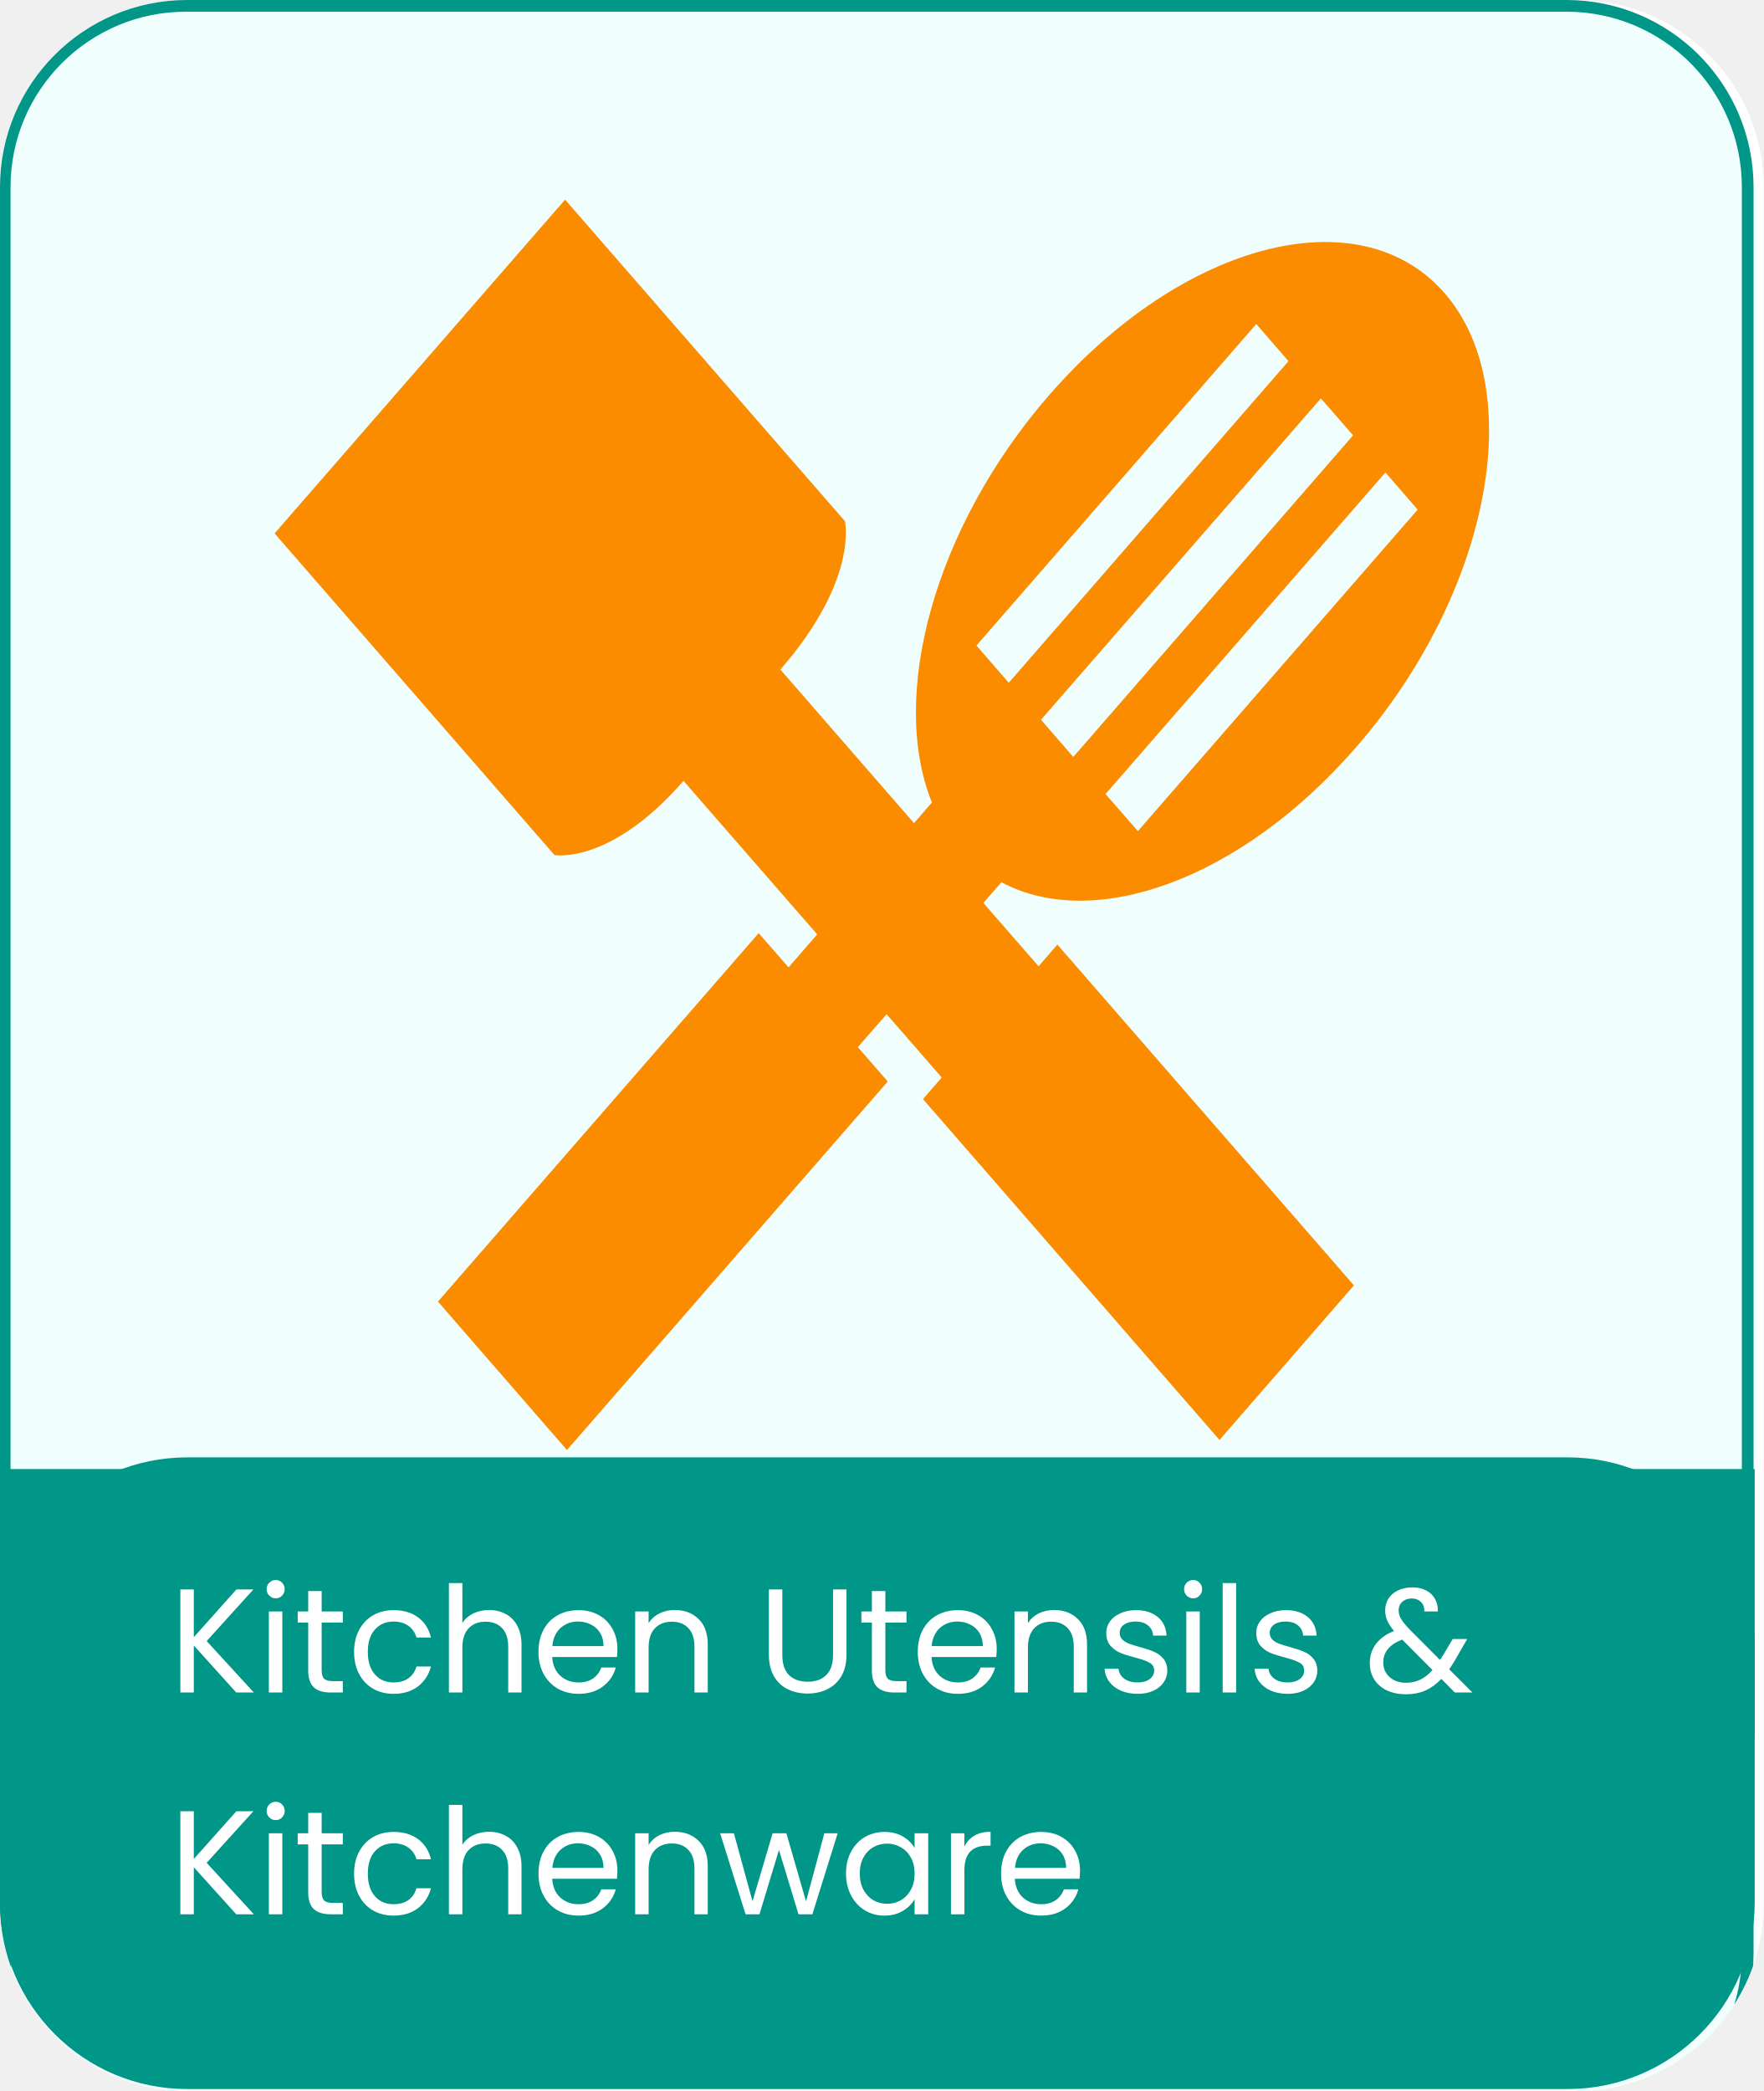
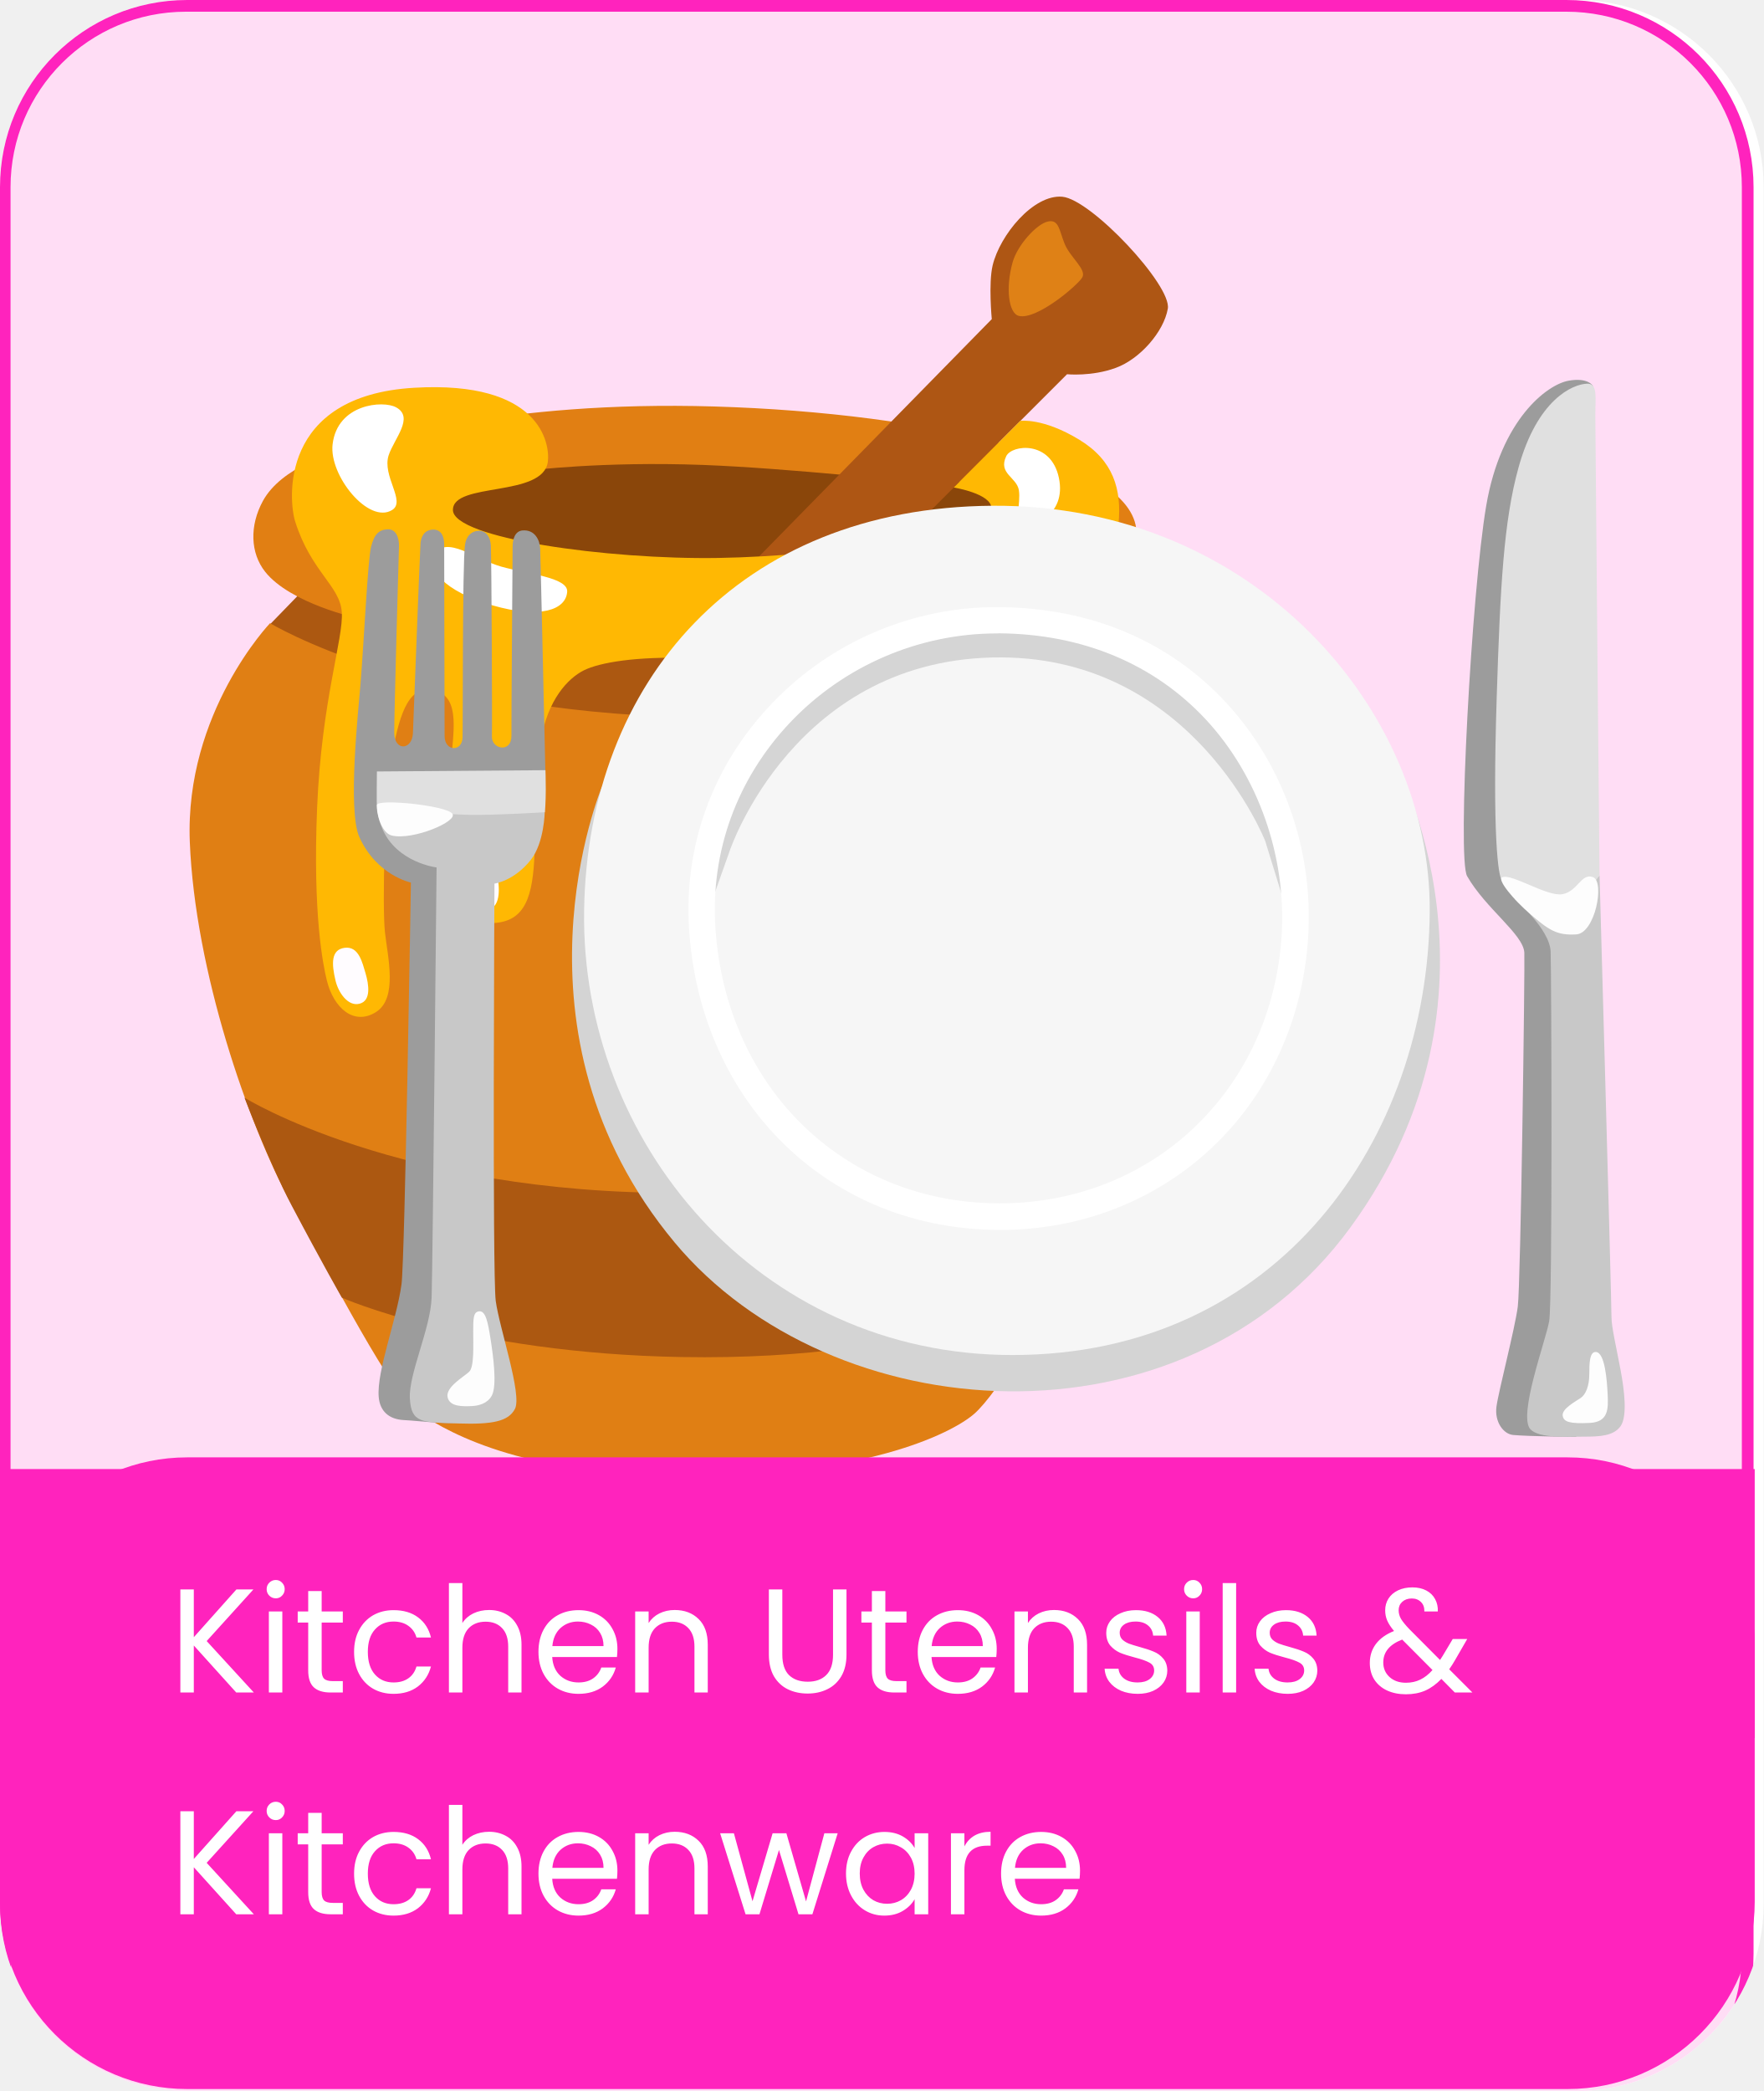
<svg xmlns="http://www.w3.org/2000/svg" width="167" height="198" viewBox="0 0 167 198" fill="none">
  <g clip-path="url(#clip0_3804_339)">
    <rect width="167" height="198" rx="17.72" fill="white" />
-     <rect x="0.444" y="0.554" width="165.046" height="201.6" rx="17.169" fill="#F0FFFE" stroke="#009688" stroke-width="1.108" />
-     <path d="M128.38 70.791C141.04 56.248 144.803 36.979 136.788 27.754C128.771 18.549 111.998 22.869 99.341 37.418C88.467 49.919 84.167 65.886 88.243 75.99L86.548 77.944L73.894 63.401C81.345 54.844 80.001 49.343 80.001 49.343L53.508 18.904L26 50.509L52.499 80.964C52.499 80.964 57.753 81.944 64.72 73.941L77.38 88.478L74.667 91.602L71.839 88.358L41.469 123.249L53.687 137.307L84.062 102.406L81.228 99.155L83.955 96.038L89.172 102.031L87.393 104.073L115.473 136.352L128.204 121.714L100.121 89.442L98.344 91.498L93.115 85.498L94.826 83.543C103.607 88.234 117.505 83.299 128.38 70.791ZM134.238 48.258L107.747 78.7L104.684 75.189L131.185 44.74L134.238 48.258ZM128.124 41.223L101.628 71.677L98.573 68.153L125.075 37.725L128.124 41.223ZM118.956 30.686L122.008 34.197L95.521 64.652L92.46 61.127L118.956 30.686Z" fill="#FB8C00" />
-     <rect y="138" width="166.154" height="59.815" rx="17.723" fill="#009688" />
-     <rect y="139.108" width="166.154" height="25.477" fill="#009688" />
+     <rect x="0.444" y="0.554" width="165.046" height="201.6" rx="17.169" fill="#FFDDF5" stroke="#FF23BD" stroke-width="1.108" />
+     <path d="M29.32 55.252L25.369 59.323L49.929 82.332C49.929 82.332 106.014 69.512 106.014 69.028C106.014 68.545 106.256 59.918 106.256 59.918C106.256 59.918 105.51 58.93 105.017 58.406C104.523 57.882 101.902 55.544 101.902 55.544L29.32 55.252Z" fill="#AC5811" />
+     <path d="M40.565 44.578L41.946 52.591L84.486 57.096L99.25 46.584L73.229 41.827L40.565 44.578Z" fill="#8A460A" />
+     <path d="M33.916 58.558C33.916 58.558 27.497 57.157 25.108 54.144C23.697 52.36 23.616 49.78 24.896 47.432C26.65 44.237 31.558 42.735 33.755 42.282C35.952 41.828 47.461 37.888 67.688 38.492C87.915 39.097 107.991 43.572 107.608 50.687C107.225 57.802 98.971 57.731 98.971 57.731L97.761 45.537L86.756 45.658C86.756 45.658 74.733 44.338 66.559 44.025C57.015 43.672 50.112 44.549 50.112 44.549L36.779 46.898L33.916 58.558Z" fill="#E17F13" />
+     <path d="M71.185 53.397C71.487 53.095 93.911 30.218 93.911 30.218C93.911 30.218 93.588 26.842 93.991 25.138C94.677 22.256 97.851 18.396 100.582 18.628C103.314 18.86 110.963 27.033 110.58 29.23C110.197 31.427 107.929 34.007 105.652 34.834C103.384 35.67 101.036 35.438 101.036 35.438L82.089 54.385L71.185 53.397Z" fill="#AE5614" />
+     <path d="M96.489 29.916C98.172 30.309 102.022 27.034 102.475 26.278C102.929 25.522 101.336 24.383 100.812 23.093C100.288 21.803 100.278 20.745 99.22 20.977C98.162 21.208 96.348 23.194 95.884 24.837C95.199 27.265 95.501 29.694 96.489 29.916Z" fill="#DF8116" />
+     <path d="M25.571 59.011C25.571 59.011 17.488 67.467 17.972 79.712C18.466 91.957 23.485 106.419 27.526 113.887C31.567 121.355 37.201 132.138 39.408 133.61C41.615 135.081 48.166 139.465 63.535 139.737C81.696 140.06 90.192 135.696 92.268 133.861C94.354 132.027 99.544 124.186 104.321 111.931C109.098 99.677 112.525 89.024 112.404 77.636C112.283 66.247 106.226 59.938 106.226 59.938C106.226 59.938 90.907 68.535 65.067 67.92C39.227 67.305 25.571 59.011 25.571 59.011Z" fill="#E07F14" />
+     <path d="M64.539 128.5C88.424 128.923 99.903 122.12 99.903 122.12C99.903 122.12 102.272 116.96 103.693 113.574C105.164 110.037 107.119 104.494 107.119 104.494C107.119 104.494 97.837 112.818 64.499 112.959C37.772 113.07 23.148 103.939 23.148 103.939C23.148 103.939 25.547 110.228 27.603 114.128C30.506 119.631 32.37 122.876 32.37 122.876C32.37 122.876 44.202 128.147 64.539 128.5Z" fill="#AC5811" />
+     <path d="M51.877 43.713C52.088 41.969 51.141 36.023 39.219 36.718C26.379 37.464 27.336 47.462 27.951 49.387C29.453 54.144 32.204 55.474 32.365 57.973C32.537 60.472 30.451 66.308 30.027 76.487C29.604 86.666 30.602 91.412 30.944 92.823C31.589 95.464 33.524 97.157 35.611 95.827C37.697 94.496 36.699 90.576 36.447 88.238C36.195 85.9 36.397 75.297 37.153 71.296C37.898 67.295 38.815 64.725 41.234 65.401C43.653 66.076 42.877 69.482 42.706 72.314C42.534 75.146 42.454 80.568 42.786 83.239C43.119 85.91 44.52 87.532 46.767 87.401C49.78 87.23 50.456 84.821 50.617 80.82C50.788 76.819 50.536 74.068 51.202 70.147C51.867 66.227 53.782 64.232 55.283 63.476C56.785 62.73 60.201 62.145 65.371 62.307C70.541 62.468 74.623 62.811 76.205 65.058C77.787 67.305 78.291 72.728 81.204 74.894C84.127 77.061 87.453 74.894 88.541 77.232C89.629 79.571 90.294 85.073 90.375 91.493C90.456 97.913 89.71 106.247 89.206 109.835C88.702 113.423 87.473 118.502 89.125 121.092C90.405 123.088 93.207 122.675 94.457 120.175C95.707 117.676 96.462 112.173 97.037 105.834C97.621 99.495 97.873 79.49 98.125 77.071C98.377 74.652 100.161 69.2 102.711 61.228C105.482 52.551 108.637 45.557 102.197 41.636C98.76 39.54 96.614 39.853 96.614 39.853L90.315 46.162C90.315 46.162 93.903 46.746 93.872 48.127C93.832 50.525 78.533 52.662 68.022 52.833C57.51 53.005 42.887 50.959 42.887 48.288C42.887 45.617 51.453 47.129 51.877 43.713Z" fill="#FFB803" />
+     <path d="M95.278 43.199C94.492 44.852 96.266 45.174 96.478 46.414C96.679 47.654 95.984 49.589 96.81 49.79C97.636 49.992 101.013 48.843 100.267 45.255C99.521 41.667 95.792 42.1 95.278 43.199ZM80.564 63.133C79.526 63.385 79.566 66.58 81.018 69.483C82.62 72.698 85.26 72.738 85.875 71.67C86.49 70.601 84.807 69.483 83.688 67.507C82.046 64.575 81.592 62.892 80.564 63.133ZM41.139 52.501C40.332 53.841 42.045 55.998 46.621 57.318C51.197 58.639 53.585 57.732 53.706 56.038C53.807 54.658 49.876 54.345 47.447 53.65C45.008 52.955 42.247 50.647 41.139 52.501ZM37.51 38.573C36.271 37.888 31.947 38.24 31.494 42.07C31.141 45.033 34.92 49.679 37.138 48.288C38.458 47.462 36.15 45.074 36.805 43.098C37.339 41.516 39.244 39.52 37.51 38.573Z" fill="white" />
+     <path d="M44.678 80.055C43.378 80.287 43.549 82.978 43.841 83.955C44.133 84.933 44.758 86.505 46.29 86.112C47.459 85.81 47.308 83.885 47.056 82.756C46.794 81.617 46.129 79.793 44.678 80.055ZM32.634 89.75C31.344 89.921 31.385 91.232 31.768 92.844C32.04 94.003 32.957 95.333 34.055 95.041C35.154 94.749 34.932 93.247 34.61 92.149C34.317 91.191 33.985 89.569 32.634 89.75Z" fill="#FFFCFF" />
+     <path d="M91.246 113.704C89.876 113.775 89.977 115.518 89.926 117.242C89.876 118.965 89.846 120.225 91.095 120.225C92.355 120.225 92.294 117.937 92.325 116.879C92.355 115.821 92.708 113.634 91.246 113.704Z" fill="white" />
+     <path d="M150.819 36.53C150.819 36.53 150.379 35.72 148.529 36.05C146.489 36.41 142.119 39.72 140.729 47.89C139.339 56.06 137.969 81.31 138.919 82.96C140.669 86.03 144.259 88.48 144.339 90.21C144.399 91.51 143.999 121.57 143.719 123.72C143.439 125.86 141.899 131.71 141.699 133.2C141.509 134.66 142.369 135.8 143.279 135.88C144.769 136.02 149.249 136.06 149.249 136.06L150.819 36.53ZM51.639 72.95C51.639 72.95 51.189 52.86 51.149 51.92C51.109 51.15 50.649 50.12 49.459 50.23C48.769 50.3 48.539 51.05 48.539 51.76C48.539 52.99 48.409 68.49 48.429 69.65C48.449 71.33 46.539 70.96 46.579 69.73C46.619 68.5 46.539 52.71 46.479 51.64C46.429 50.83 46.019 50.26 45.349 50.26C44.689 50.26 44.139 50.73 44.029 51.6C43.779 53.45 43.839 68.72 43.799 69.84C43.749 71.22 42.099 71.17 42.099 69.69C42.099 68.21 42.059 52.78 42.059 51.55C42.059 50.9 41.849 50.11 40.969 50.15C40.119 50.19 39.859 50.91 39.819 51.45C39.739 52.6 39.149 68.42 39.099 69.45C38.999 71.07 37.329 71.13 37.329 69.37C37.329 67.6 37.739 52.96 37.779 51.73C37.809 50.96 37.509 50.08 36.709 50.12C35.909 50.16 35.449 50.54 35.139 51.77C34.819 53.06 34.479 60.54 34.129 64.86C33.949 67.12 32.889 76.74 34.029 79.27C35.679 82.91 38.909 83.57 38.909 83.57C38.909 83.57 38.339 119.27 38.019 121.61C37.559 124.99 35.659 129.81 35.859 132.27C35.969 133.63 36.829 134.4 38.249 134.47C39.669 134.54 42.509 134.91 43.309 134.69C43.659 134.6 43.799 112.5 43.799 112.5L44.149 77.78L51.639 72.95Z" fill="#9C9C9C" />
+     <path d="M36.121 75.029L51.581 76.879C51.581 76.879 51.541 79.789 50.271 81.409C48.671 83.439 46.821 83.669 46.821 83.669C46.821 83.669 46.611 120.599 46.941 123.179C47.281 125.749 49.461 132.059 48.761 133.409C48.141 134.599 46.631 134.899 43.361 134.789C39.921 134.679 38.941 134.759 38.811 132.429C38.681 130.099 40.771 125.819 40.871 122.849C40.971 119.879 41.341 82.139 41.341 82.139C41.341 82.139 37.601 81.699 36.211 78.499C35.141 75.999 36.121 75.029 36.121 75.029ZM148.421 86.199L143.391 85.109C143.391 85.109 146.771 87.949 146.831 90.139C146.901 92.329 147.021 123.249 146.691 125.109C146.361 126.969 143.711 134.069 144.921 135.349C145.751 136.219 148.481 136.039 150.001 136.039C151.521 136.039 152.781 135.969 153.451 135.049C154.111 134.119 153.811 131.639 153.461 129.779C153.061 127.619 152.591 125.669 152.591 124.719C152.591 122.999 151.461 82.899 151.461 82.899L148.421 86.199Z" fill="#C8C8C8" />
+     <path d="M150.29 36.331C148.9 36.371 145.56 37.841 143.78 44.301C142.39 49.341 142.06 55.391 141.72 66.121C141.31 79.031 141.85 83.091 142.25 83.421C142.65 83.751 148.88 86.341 148.88 86.341L151.46 82.891C151.46 82.891 151.06 41.071 151.06 39.351C151.06 37.631 151.31 36.301 150.29 36.331ZM35.69 73.051C35.69 73.051 35.65 76.031 35.69 76.311C35.73 76.591 42.03 77.121 44.51 77.161C46.99 77.201 51.6 76.911 51.6 76.911C51.6 76.911 51.68 75.911 51.68 74.761C51.68 73.761 51.65 72.931 51.65 72.931L35.69 73.051Z" fill="#E0E0E0" />
+     <path d="M37.109 79.121C39.109 79.591 43.459 77.751 42.819 77.031C42.129 76.251 35.769 75.621 35.689 76.221C35.609 76.811 36.049 78.871 37.109 79.121ZM46.569 132.151C47.089 131.191 46.689 128.301 46.449 126.781C46.209 125.261 45.999 124.081 45.349 124.171C44.809 124.251 44.809 124.851 44.809 126.121C44.809 127.381 44.909 129.431 44.429 129.891C43.949 130.351 42.199 131.331 42.379 132.281C42.559 133.221 43.799 133.181 44.709 133.141C45.279 133.111 46.149 132.931 46.569 132.151ZM151.119 128.021C150.529 127.981 150.489 129.021 150.489 130.131C150.489 131.231 150.159 132.051 149.669 132.381C149.179 132.711 147.889 133.401 147.969 134.041C148.049 134.671 148.689 134.821 150.509 134.741C152.329 134.661 152.289 133.371 152.229 132.061C152.169 130.751 151.979 128.081 151.119 128.021ZM142.239 83.071C141.749 83.281 143.249 85.141 144.949 86.601C146.709 88.111 147.449 88.581 149.249 88.481C151.049 88.381 151.969 83.491 150.849 83.061C149.719 82.631 149.399 84.421 147.939 84.671C146.489 84.931 143.139 82.681 142.239 83.071Z" fill="#FDFDFD" />
+     <path d="M56.991 74.519L132.061 72.019C132.061 72.019 144.091 94.04 127.861 116.24C112.011 137.93 78.701 135.43 63.881 117.65C47.271 97.71 56.991 74.519 56.991 74.519Z" fill="#D4D4D4" />
+     <path d="M93.95 47.89C69.99 48.06 55.66 64.5 55.31 86.18C54.96 108.04 71.74 128.31 95.87 128.31C121.05 128.31 135.21 107.86 135.38 86.35C135.54 67.28 118.77 47.71 93.95 47.89Z" fill="#F6F6F6" />
+     <path d="M66.867 86.841L69.117 80.51C69.117 80.51 75.287 62.151 94.837 62.251C113.057 62.35 119.807 79.65 119.807 79.65L121.877 86.361L122.977 82.581L120.377 73.561L111.577 63.331L96.747 58.73L84.367 60.471L74.237 66.9L67.487 77.341L66.867 86.841Z" fill="#D5D5D5" />
+     <path d="M94.66 116.46C78.65 116.46 66.34 104.6 65.25 88.01C64.73 80.1 67.48 72.53 73 66.71C78.61 60.77 86.49 57.4 94.66 57.49C103.25 57.57 110.63 60.67 116.02 66.45C121.52 72.35 124.38 80.47 123.87 88.71C122.9 104.45 110.92 116.11 95.38 116.46C95.13 116.45 94.89 116.46 94.66 116.46ZM94.39 59.98C87.02 59.98 79.89 63.05 74.81 68.42C69.78 73.74 67.27 80.64 67.74 87.84C68.75 103.29 80.32 114.26 95.31 113.94C109.52 113.63 120.47 102.95 121.36 88.54C121.82 81.09 119.13 73.46 114.18 68.13C109.27 62.86 102.51 60.04 94.63 59.97C94.55 59.98 94.47 59.98 94.39 59.98Z" fill="white" />
+     <rect y="138" width="166.154" height="59.815" rx="17.723" fill="#FF23BD" />
+     <rect y="139.108" width="166.154" height="25.477" fill="#FF23BD" />
    <path d="M22.37 160.266L18.352 155.814V160.266H17.078V150.508H18.352V155.03L22.384 150.508H23.994L19.57 155.394L24.036 160.266H22.37ZM26.117 151.348C25.874 151.348 25.669 151.264 25.501 151.096C25.333 150.928 25.249 150.723 25.249 150.48C25.249 150.238 25.333 150.032 25.501 149.864C25.669 149.696 25.874 149.612 26.117 149.612C26.35 149.612 26.546 149.696 26.705 149.864C26.873 150.032 26.957 150.238 26.957 150.48C26.957 150.723 26.873 150.928 26.705 151.096C26.546 151.264 26.35 151.348 26.117 151.348ZM26.733 152.594V160.266H25.459V152.594H26.733ZM30.458 153.644V158.166C30.458 158.54 30.538 158.806 30.696 158.964C30.855 159.114 31.13 159.188 31.522 159.188H32.46V160.266H31.312C30.603 160.266 30.071 160.103 29.716 159.776C29.361 159.45 29.184 158.913 29.184 158.166V153.644H28.19V152.594H29.184V150.662H30.458V152.594H32.46V153.644H30.458ZM33.528 156.416C33.528 155.623 33.686 154.932 34.004 154.344C34.321 153.747 34.76 153.285 35.32 152.958C35.889 152.632 36.538 152.468 37.266 152.468C38.208 152.468 38.983 152.697 39.59 153.154C40.206 153.612 40.612 154.246 40.808 155.058H39.436C39.305 154.592 39.048 154.223 38.666 153.952C38.292 153.682 37.826 153.546 37.266 153.546C36.538 153.546 35.95 153.798 35.502 154.302C35.054 154.797 34.83 155.502 34.83 156.416C34.83 157.34 35.054 158.054 35.502 158.558C35.95 159.062 36.538 159.314 37.266 159.314C37.826 159.314 38.292 159.184 38.666 158.922C39.039 158.661 39.296 158.288 39.436 157.802H40.808C40.602 158.586 40.192 159.216 39.576 159.692C38.96 160.159 38.19 160.392 37.266 160.392C36.538 160.392 35.889 160.229 35.32 159.902C34.76 159.576 34.321 159.114 34.004 158.516C33.686 157.919 33.528 157.219 33.528 156.416ZM46.316 152.454C46.894 152.454 47.417 152.58 47.884 152.832C48.35 153.075 48.714 153.444 48.976 153.938C49.246 154.433 49.382 155.035 49.382 155.744V160.266H48.122V155.926C48.122 155.161 47.93 154.578 47.548 154.176C47.165 153.766 46.642 153.56 45.98 153.56C45.308 153.56 44.771 153.77 44.37 154.19C43.978 154.61 43.782 155.222 43.782 156.024V160.266H42.508V149.906H43.782V153.686C44.034 153.294 44.379 152.991 44.818 152.776C45.266 152.562 45.765 152.454 46.316 152.454ZM58.463 156.136C58.463 156.379 58.449 156.636 58.421 156.906H52.289C52.335 157.662 52.592 158.255 53.059 158.684C53.535 159.104 54.109 159.314 54.781 159.314C55.331 159.314 55.789 159.188 56.153 158.936C56.526 158.675 56.787 158.33 56.937 157.9H58.309C58.103 158.638 57.693 159.24 57.077 159.706C56.461 160.164 55.695 160.392 54.781 160.392C54.053 160.392 53.399 160.229 52.821 159.902C52.251 159.576 51.803 159.114 51.477 158.516C51.15 157.91 50.987 157.21 50.987 156.416C50.987 155.623 51.145 154.928 51.463 154.33C51.78 153.733 52.223 153.276 52.793 152.958C53.371 152.632 54.034 152.468 54.781 152.468C55.509 152.468 56.153 152.627 56.713 152.944C57.273 153.262 57.702 153.7 58.001 154.26C58.309 154.811 58.463 155.436 58.463 156.136ZM57.147 155.87C57.147 155.385 57.039 154.97 56.825 154.624C56.61 154.27 56.316 154.004 55.943 153.826C55.579 153.64 55.173 153.546 54.725 153.546C54.081 153.546 53.53 153.752 53.073 154.162C52.625 154.573 52.368 155.142 52.303 155.87H57.147ZM63.882 152.454C64.816 152.454 65.572 152.739 66.15 153.308C66.729 153.868 67.018 154.68 67.018 155.744V160.266H65.758V155.926C65.758 155.161 65.567 154.578 65.184 154.176C64.802 153.766 64.279 153.56 63.616 153.56C62.944 153.56 62.408 153.77 62.006 154.19C61.614 154.61 61.418 155.222 61.418 156.024V160.266H60.144V152.594H61.418V153.686C61.67 153.294 62.011 152.991 62.44 152.776C62.879 152.562 63.36 152.454 63.882 152.454ZM74.078 150.508V156.682C74.078 157.55 74.288 158.194 74.708 158.614C75.137 159.034 75.73 159.244 76.486 159.244C77.233 159.244 77.816 159.034 78.236 158.614C78.665 158.194 78.88 157.55 78.88 156.682V150.508H80.154V156.668C80.154 157.48 79.991 158.166 79.664 158.726C79.337 159.277 78.894 159.688 78.334 159.958C77.783 160.229 77.163 160.364 76.472 160.364C75.781 160.364 75.156 160.229 74.596 159.958C74.045 159.688 73.607 159.277 73.28 158.726C72.963 158.166 72.804 157.48 72.804 156.668V150.508H74.078ZM83.833 153.644V158.166C83.833 158.54 83.912 158.806 84.071 158.964C84.23 159.114 84.505 159.188 84.897 159.188H85.835V160.266H84.687C83.978 160.266 83.446 160.103 83.091 159.776C82.737 159.45 82.559 158.913 82.559 158.166V153.644H81.565V152.594H82.559V150.662H83.833V152.594H85.835V153.644H83.833ZM94.379 156.136C94.379 156.379 94.365 156.636 94.337 156.906H88.205C88.251 157.662 88.508 158.255 88.975 158.684C89.451 159.104 90.025 159.314 90.697 159.314C91.247 159.314 91.705 159.188 92.069 158.936C92.442 158.675 92.703 158.33 92.853 157.9H94.225C94.019 158.638 93.609 159.24 92.993 159.706C92.377 160.164 91.611 160.392 90.697 160.392C89.969 160.392 89.315 160.229 88.737 159.902C88.167 159.576 87.719 159.114 87.393 158.516C87.066 157.91 86.903 157.21 86.903 156.416C86.903 155.623 87.061 154.928 87.379 154.33C87.696 153.733 88.139 153.276 88.709 152.958C89.287 152.632 89.95 152.468 90.697 152.468C91.425 152.468 92.069 152.627 92.629 152.944C93.189 153.262 93.618 153.7 93.917 154.26C94.225 154.811 94.379 155.436 94.379 156.136ZM93.063 155.87C93.063 155.385 92.955 154.97 92.741 154.624C92.526 154.27 92.232 154.004 91.859 153.826C91.495 153.64 91.089 153.546 90.641 153.546C89.997 153.546 89.446 153.752 88.989 154.162C88.541 154.573 88.284 155.142 88.219 155.87H93.063ZM99.798 152.454C100.732 152.454 101.488 152.739 102.066 153.308C102.645 153.868 102.934 154.68 102.934 155.744V160.266H101.674V155.926C101.674 155.161 101.483 154.578 101.1 154.176C100.718 153.766 100.195 153.56 99.532 153.56C98.86 153.56 98.324 153.77 97.922 154.19C97.53 154.61 97.334 155.222 97.334 156.024V160.266H96.06V152.594H97.334V153.686C97.586 153.294 97.927 152.991 98.356 152.776C98.795 152.562 99.276 152.454 99.798 152.454ZM107.732 160.392C107.144 160.392 106.616 160.294 106.15 160.098C105.683 159.893 105.314 159.613 105.044 159.258C104.773 158.894 104.624 158.479 104.596 158.012H105.912C105.949 158.395 106.126 158.708 106.444 158.95C106.77 159.193 107.195 159.314 107.718 159.314C108.203 159.314 108.586 159.207 108.866 158.992C109.146 158.778 109.286 158.507 109.286 158.18C109.286 157.844 109.136 157.597 108.838 157.438C108.539 157.27 108.077 157.107 107.452 156.948C106.882 156.799 106.416 156.65 106.052 156.5C105.697 156.342 105.389 156.113 105.128 155.814C104.876 155.506 104.75 155.105 104.75 154.61C104.75 154.218 104.866 153.859 105.1 153.532C105.333 153.206 105.664 152.949 106.094 152.762C106.523 152.566 107.013 152.468 107.564 152.468C108.413 152.468 109.099 152.683 109.622 153.112C110.144 153.542 110.424 154.13 110.462 154.876H109.188C109.16 154.475 108.996 154.153 108.698 153.91C108.408 153.668 108.016 153.546 107.522 153.546C107.064 153.546 106.7 153.644 106.43 153.84C106.159 154.036 106.024 154.293 106.024 154.61C106.024 154.862 106.103 155.072 106.262 155.24C106.43 155.399 106.635 155.53 106.878 155.632C107.13 155.726 107.475 155.833 107.914 155.954C108.464 156.104 108.912 156.253 109.258 156.402C109.603 156.542 109.897 156.757 110.14 157.046C110.392 157.336 110.522 157.714 110.532 158.18C110.532 158.6 110.415 158.978 110.182 159.314C109.948 159.65 109.617 159.916 109.188 160.112C108.768 160.299 108.282 160.392 107.732 160.392ZM112.988 151.348C112.745 151.348 112.54 151.264 112.372 151.096C112.204 150.928 112.12 150.723 112.12 150.48C112.12 150.238 112.204 150.032 112.372 149.864C112.54 149.696 112.745 149.612 112.988 149.612C113.221 149.612 113.417 149.696 113.576 149.864C113.744 150.032 113.828 150.238 113.828 150.48C113.828 150.723 113.744 150.928 113.576 151.096C113.417 151.264 113.221 151.348 112.988 151.348ZM113.604 152.594V160.266H112.33V152.594H113.604ZM117.049 149.906V160.266H115.775V149.906H117.049ZM121.937 160.392C121.349 160.392 120.821 160.294 120.355 160.098C119.888 159.893 119.519 159.613 119.249 159.258C118.978 158.894 118.829 158.479 118.801 158.012H120.117C120.154 158.395 120.331 158.708 120.649 158.95C120.975 159.193 121.4 159.314 121.923 159.314C122.408 159.314 122.791 159.207 123.071 158.992C123.351 158.778 123.491 158.507 123.491 158.18C123.491 157.844 123.341 157.597 123.043 157.438C122.744 157.27 122.282 157.107 121.657 156.948C121.087 156.799 120.621 156.65 120.257 156.5C119.902 156.342 119.594 156.113 119.333 155.814C119.081 155.506 118.955 155.105 118.955 154.61C118.955 154.218 119.071 153.859 119.305 153.532C119.538 153.206 119.869 152.949 120.299 152.762C120.728 152.566 121.218 152.468 121.769 152.468C122.618 152.468 123.304 152.683 123.827 153.112C124.349 153.542 124.629 154.13 124.667 154.876H123.393C123.365 154.475 123.201 154.153 122.903 153.91C122.613 153.668 122.221 153.546 121.727 153.546C121.269 153.546 120.905 153.644 120.635 153.84C120.364 154.036 120.229 154.293 120.229 154.61C120.229 154.862 120.308 155.072 120.467 155.24C120.635 155.399 120.84 155.53 121.083 155.632C121.335 155.726 121.68 155.833 122.119 155.954C122.669 156.104 123.117 156.253 123.463 156.402C123.808 156.542 124.102 156.757 124.345 157.046C124.597 157.336 124.727 157.714 124.737 158.18C124.737 158.6 124.62 158.978 124.387 159.314C124.153 159.65 123.822 159.916 123.393 160.112C122.973 160.299 122.487 160.392 121.937 160.392ZM137.757 160.266L136.483 158.978C136.007 159.473 135.499 159.842 134.957 160.084C134.416 160.318 133.805 160.434 133.123 160.434C132.451 160.434 131.854 160.313 131.331 160.07C130.818 159.828 130.417 159.482 130.127 159.034C129.847 158.586 129.707 158.064 129.707 157.466C129.707 156.785 129.899 156.188 130.281 155.674C130.673 155.152 131.247 154.741 132.003 154.442C131.705 154.088 131.49 153.761 131.359 153.462C131.229 153.164 131.163 152.837 131.163 152.482C131.163 152.072 131.266 151.703 131.471 151.376C131.686 151.04 131.989 150.779 132.381 150.592C132.773 150.406 133.226 150.312 133.739 150.312C134.243 150.312 134.682 150.41 135.055 150.606C135.429 150.802 135.709 151.078 135.895 151.432C136.082 151.778 136.166 152.165 136.147 152.594H134.873C134.883 152.212 134.775 151.913 134.551 151.698C134.327 151.474 134.038 151.362 133.683 151.362C133.31 151.362 133.007 151.47 132.773 151.684C132.549 151.89 132.437 152.156 132.437 152.482C132.437 152.762 132.512 153.033 132.661 153.294C132.82 153.556 133.081 153.878 133.445 154.26L136.357 157.186L136.609 156.794L137.561 155.198H138.933L137.785 157.186C137.627 157.466 137.44 157.76 137.225 158.068L139.423 160.266H137.757ZM133.123 159.342C133.627 159.342 134.08 159.244 134.481 159.048C134.892 158.852 135.279 158.549 135.643 158.138L132.773 155.254C131.579 155.712 130.981 156.435 130.981 157.424C130.981 157.975 131.177 158.432 131.569 158.796C131.971 159.16 132.489 159.342 133.123 159.342ZM22.37 181.266L18.352 176.814V181.266H17.078V171.508H18.352V176.03L22.384 171.508H23.994L19.57 176.394L24.036 181.266H22.37ZM26.117 172.348C25.874 172.348 25.669 172.264 25.501 172.096C25.333 171.928 25.249 171.723 25.249 171.48C25.249 171.238 25.333 171.032 25.501 170.864C25.669 170.696 25.874 170.612 26.117 170.612C26.35 170.612 26.546 170.696 26.705 170.864C26.873 171.032 26.957 171.238 26.957 171.48C26.957 171.723 26.873 171.928 26.705 172.096C26.546 172.264 26.35 172.348 26.117 172.348ZM26.733 173.594V181.266H25.459V173.594H26.733ZM30.458 174.644V179.166C30.458 179.54 30.538 179.806 30.696 179.964C30.855 180.114 31.13 180.188 31.522 180.188H32.46V181.266H31.312C30.603 181.266 30.071 181.103 29.716 180.776C29.361 180.45 29.184 179.913 29.184 179.166V174.644H28.19V173.594H29.184V171.662H30.458V173.594H32.46V174.644H30.458ZM33.528 177.416C33.528 176.623 33.686 175.932 34.004 175.344C34.321 174.747 34.76 174.285 35.32 173.958C35.889 173.632 36.538 173.468 37.266 173.468C38.208 173.468 38.983 173.697 39.59 174.154C40.206 174.612 40.612 175.246 40.808 176.058H39.436C39.305 175.592 39.048 175.223 38.666 174.952C38.292 174.682 37.826 174.546 37.266 174.546C36.538 174.546 35.95 174.798 35.502 175.302C35.054 175.797 34.83 176.502 34.83 177.416C34.83 178.34 35.054 179.054 35.502 179.558C35.95 180.062 36.538 180.314 37.266 180.314C37.826 180.314 38.292 180.184 38.666 179.922C39.039 179.661 39.296 179.288 39.436 178.802H40.808C40.602 179.586 40.192 180.216 39.576 180.692C38.96 181.159 38.19 181.392 37.266 181.392C36.538 181.392 35.889 181.229 35.32 180.902C34.76 180.576 34.321 180.114 34.004 179.516C33.686 178.919 33.528 178.219 33.528 177.416ZM46.316 173.454C46.894 173.454 47.417 173.58 47.884 173.832C48.35 174.075 48.714 174.444 48.976 174.938C49.246 175.433 49.382 176.035 49.382 176.744V181.266H48.122V176.926C48.122 176.161 47.93 175.578 47.548 175.176C47.165 174.766 46.642 174.56 45.98 174.56C45.308 174.56 44.771 174.77 44.37 175.19C43.978 175.61 43.782 176.222 43.782 177.024V181.266H42.508V170.906H43.782V174.686C44.034 174.294 44.379 173.991 44.818 173.776C45.266 173.562 45.765 173.454 46.316 173.454ZM58.463 177.136C58.463 177.379 58.449 177.636 58.421 177.906H52.289C52.335 178.662 52.592 179.255 53.059 179.684C53.535 180.104 54.109 180.314 54.781 180.314C55.331 180.314 55.789 180.188 56.153 179.936C56.526 179.675 56.787 179.33 56.937 178.9H58.309C58.103 179.638 57.693 180.24 57.077 180.706C56.461 181.164 55.695 181.392 54.781 181.392C54.053 181.392 53.399 181.229 52.821 180.902C52.251 180.576 51.803 180.114 51.477 179.516C51.15 178.91 50.987 178.21 50.987 177.416C50.987 176.623 51.145 175.928 51.463 175.33C51.78 174.733 52.223 174.276 52.793 173.958C53.371 173.632 54.034 173.468 54.781 173.468C55.509 173.468 56.153 173.627 56.713 173.944C57.273 174.262 57.702 174.7 58.001 175.26C58.309 175.811 58.463 176.436 58.463 177.136ZM57.147 176.87C57.147 176.385 57.039 175.97 56.825 175.624C56.61 175.27 56.316 175.004 55.943 174.826C55.579 174.64 55.173 174.546 54.725 174.546C54.081 174.546 53.53 174.752 53.073 175.162C52.625 175.573 52.368 176.142 52.303 176.87H57.147ZM63.882 173.454C64.816 173.454 65.572 173.739 66.15 174.308C66.729 174.868 67.018 175.68 67.018 176.744V181.266H65.758V176.926C65.758 176.161 65.567 175.578 65.184 175.176C64.802 174.766 64.279 174.56 63.616 174.56C62.944 174.56 62.408 174.77 62.006 175.19C61.614 175.61 61.418 176.222 61.418 177.024V181.266H60.144V173.594H61.418V174.686C61.67 174.294 62.011 173.991 62.44 173.776C62.879 173.562 63.36 173.454 63.882 173.454ZM79.32 173.594L76.925 181.266H75.609L73.761 175.176L71.913 181.266H70.597L68.189 173.594H69.492L71.255 180.034L73.159 173.594H74.462L76.323 180.048L78.059 173.594H79.32ZM80.108 177.402C80.108 176.618 80.266 175.932 80.584 175.344C80.901 174.747 81.335 174.285 81.886 173.958C82.446 173.632 83.067 173.468 83.748 173.468C84.42 173.468 85.003 173.613 85.498 173.902C85.993 174.192 86.361 174.556 86.604 174.994V173.594H87.892V181.266H86.604V179.838C86.352 180.286 85.974 180.66 85.47 180.958C84.975 181.248 84.397 181.392 83.734 181.392C83.052 181.392 82.436 181.224 81.886 180.888C81.335 180.552 80.901 180.081 80.584 179.474C80.266 178.868 80.108 178.177 80.108 177.402ZM86.604 177.416C86.604 176.838 86.487 176.334 86.254 175.904C86.02 175.475 85.703 175.148 85.302 174.924C84.91 174.691 84.476 174.574 84 174.574C83.524 174.574 83.09 174.686 82.698 174.91C82.306 175.134 81.993 175.461 81.76 175.89C81.526 176.32 81.41 176.824 81.41 177.402C81.41 177.99 81.526 178.504 81.76 178.942C81.993 179.372 82.306 179.703 82.698 179.936C83.09 180.16 83.524 180.272 84 180.272C84.476 180.272 84.91 180.16 85.302 179.936C85.703 179.703 86.02 179.372 86.254 178.942C86.487 178.504 86.604 177.995 86.604 177.416ZM91.319 174.84C91.543 174.402 91.86 174.061 92.271 173.818C92.691 173.576 93.2 173.454 93.797 173.454V174.77H93.461C92.033 174.77 91.319 175.545 91.319 177.094V181.266H90.045V173.594H91.319V174.84ZM102.267 177.136C102.267 177.379 102.253 177.636 102.225 177.906H96.094C96.14 178.662 96.397 179.255 96.864 179.684C97.34 180.104 97.913 180.314 98.585 180.314C99.136 180.314 99.594 180.188 99.957 179.936C100.331 179.675 100.592 179.33 100.741 178.9H102.113C101.908 179.638 101.497 180.24 100.881 180.706C100.265 181.164 99.5 181.392 98.585 181.392C97.858 181.392 97.204 181.229 96.626 180.902C96.056 180.576 95.608 180.114 95.281 179.516C94.955 178.91 94.791 178.21 94.791 177.416C94.791 176.623 94.95 175.928 95.267 175.33C95.585 174.733 96.028 174.276 96.597 173.958C97.176 173.632 97.839 173.468 98.585 173.468C99.314 173.468 99.957 173.627 100.517 173.944C101.077 174.262 101.507 174.7 101.805 175.26C102.113 175.811 102.267 176.436 102.267 177.136ZM100.951 176.87C100.951 176.385 100.844 175.97 100.629 175.624C100.415 175.27 100.121 175.004 99.748 174.826C99.383 174.64 98.978 174.546 98.529 174.546C97.885 174.546 97.335 174.752 96.877 175.162C96.43 175.573 96.173 176.142 96.108 176.87H100.951Z" fill="white" />
  </g>
  <defs>
    <clipPath id="clip0_3804_339">
      <rect width="167" height="198" rx="17.72" fill="white" />
    </clipPath>
  </defs>
</svg>
